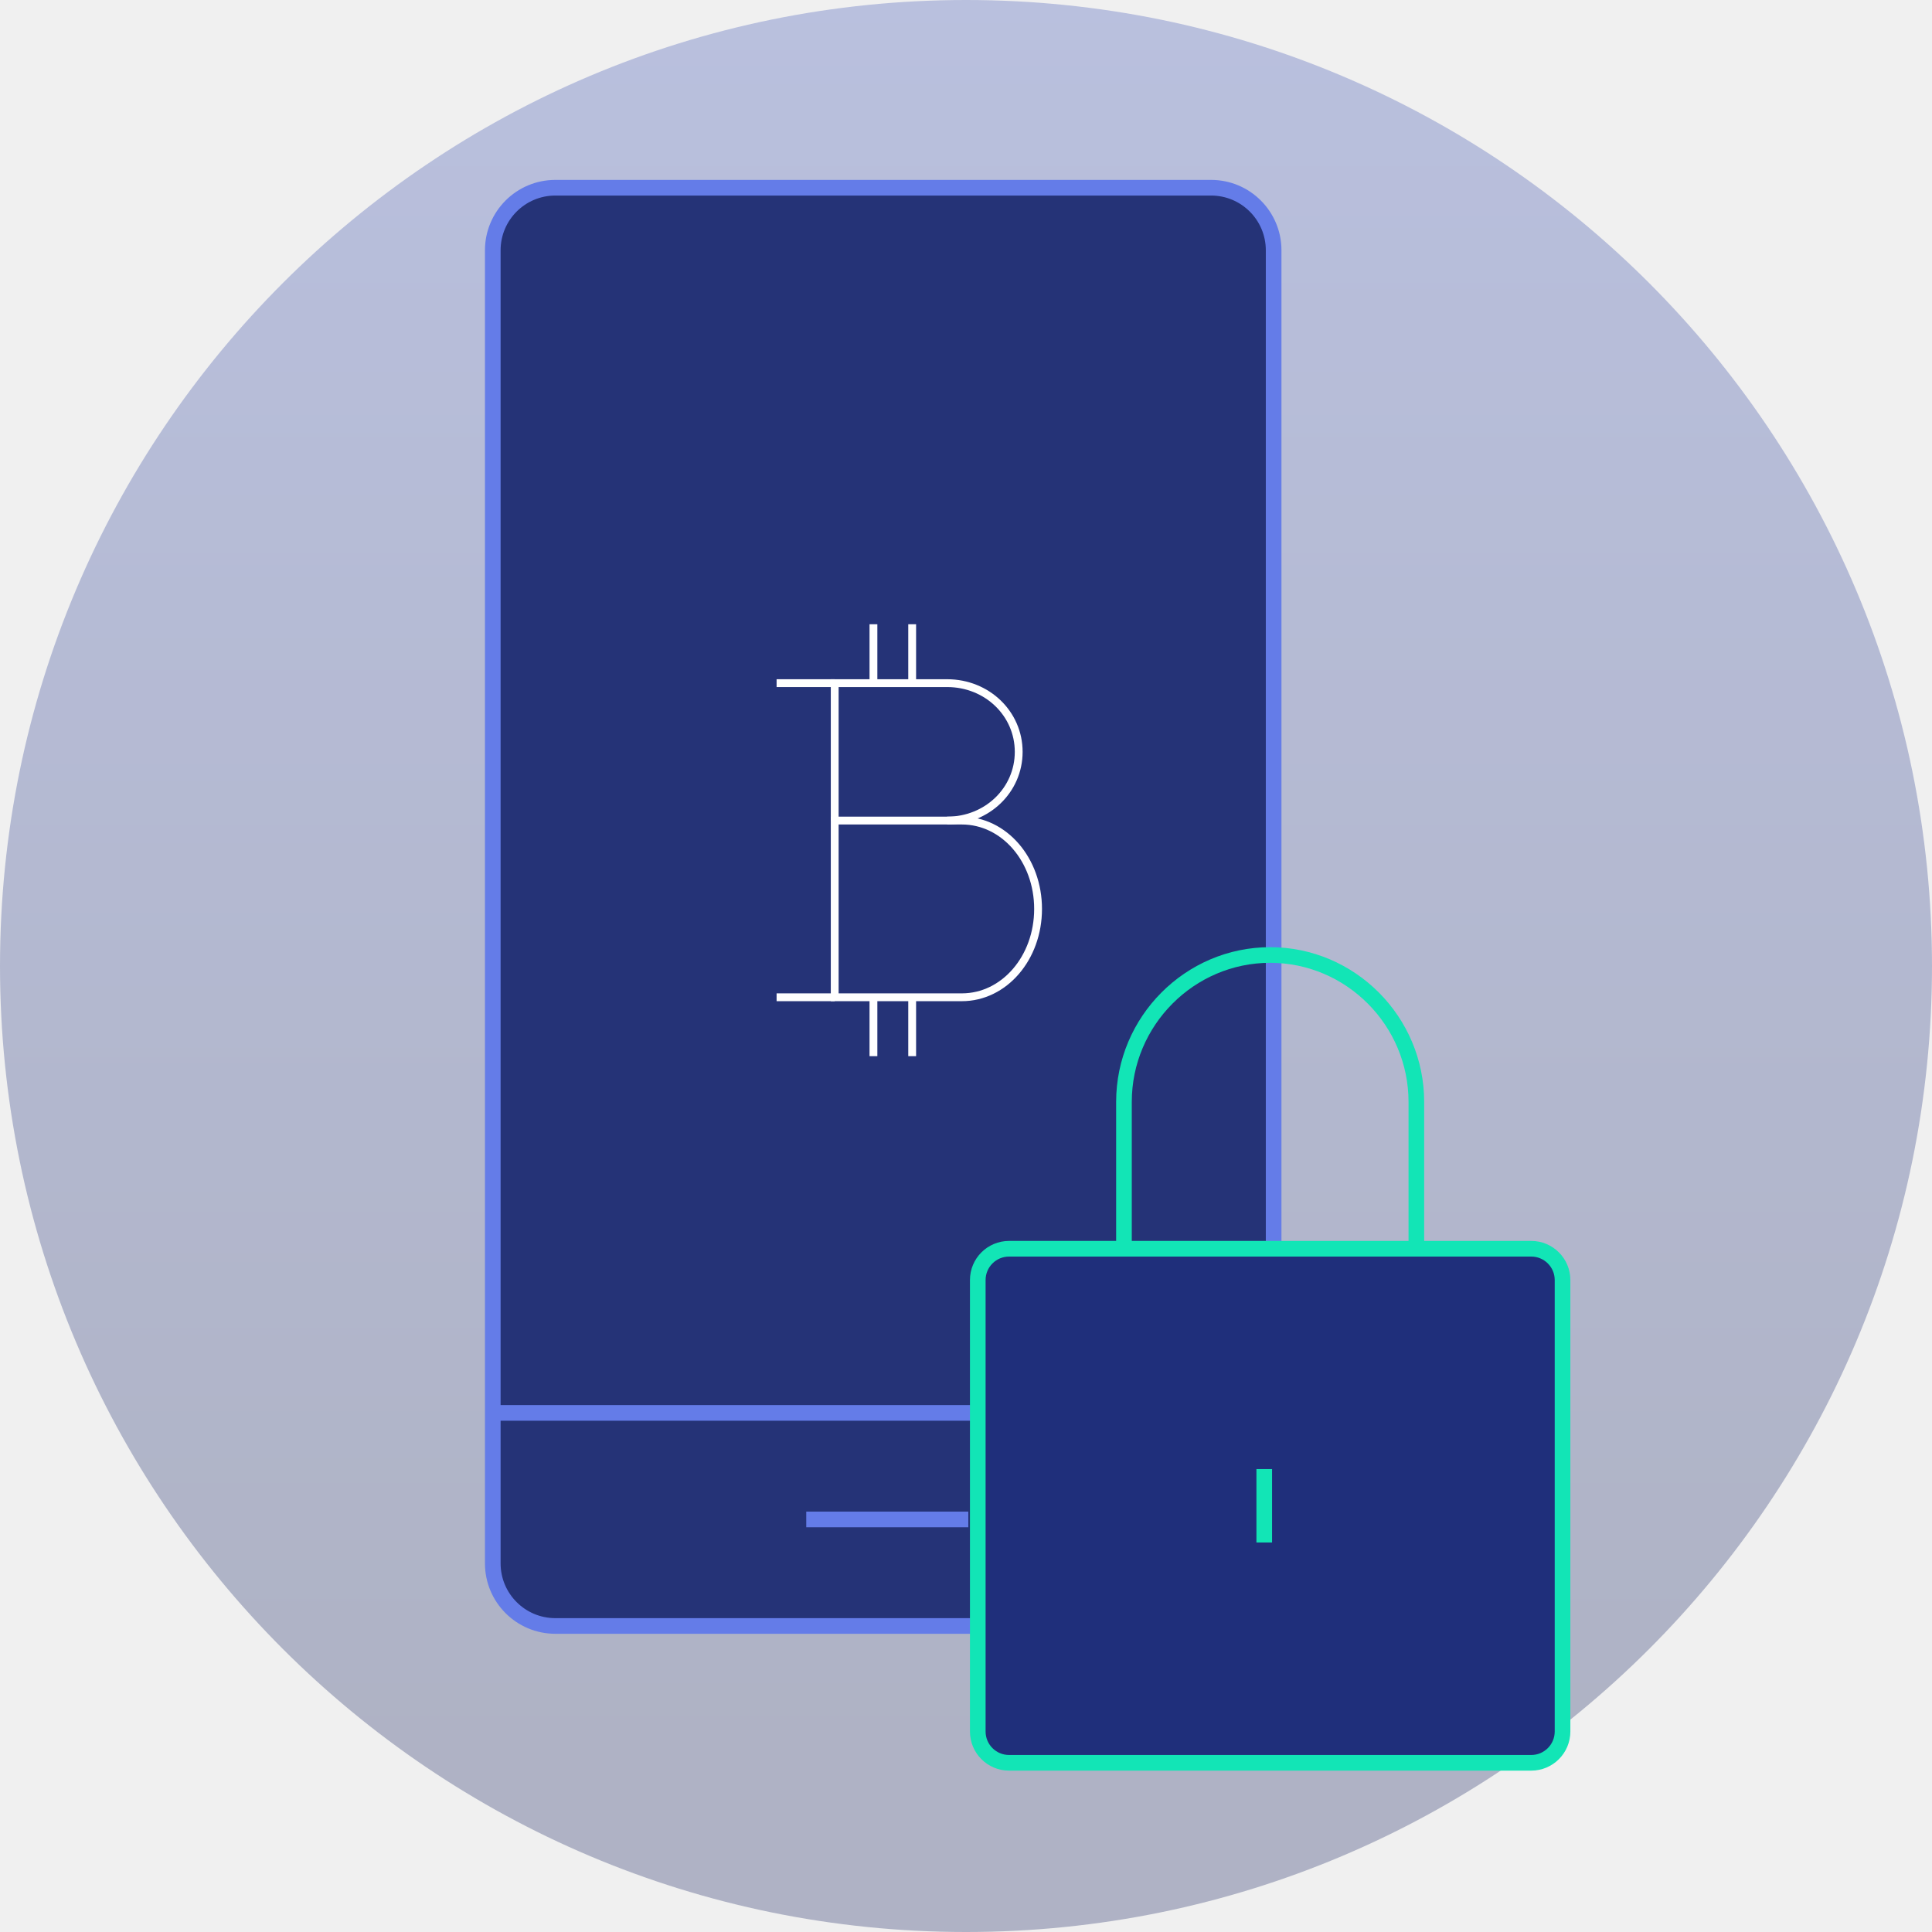
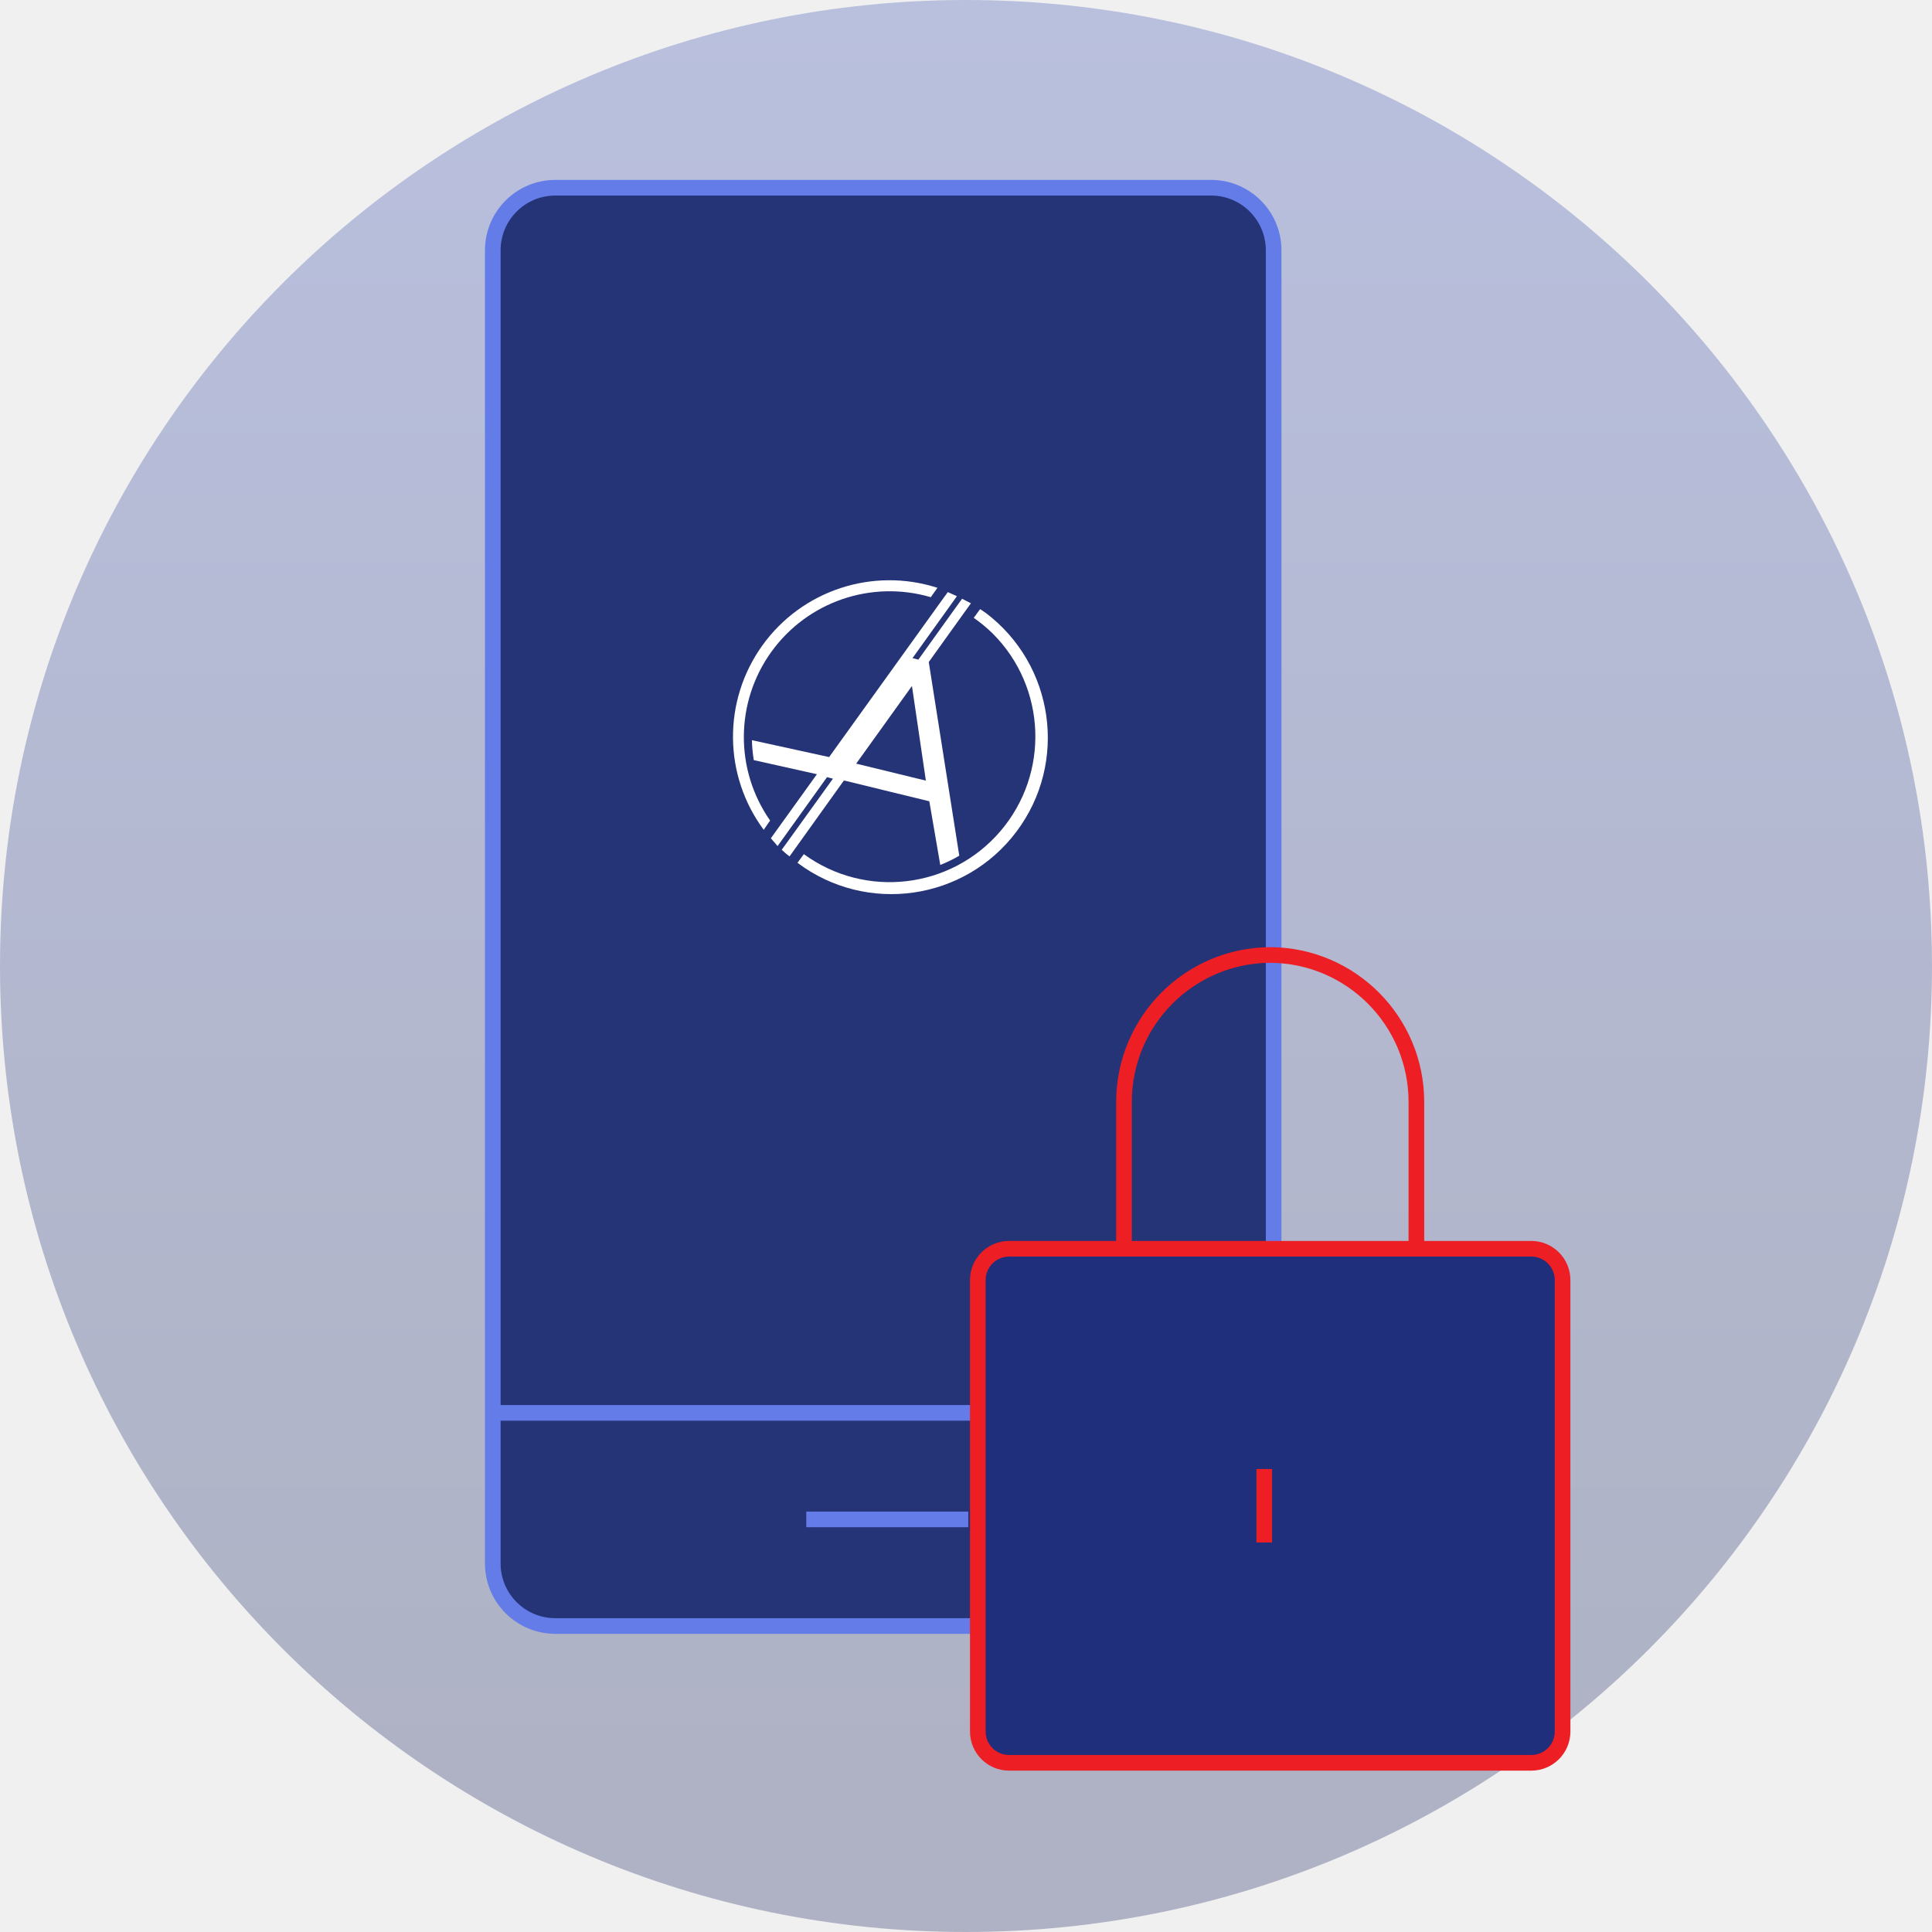
- <svg xmlns="http://www.w3.org/2000/svg" width="247px" height="247px" viewBox="0 0 247 247" version="1.1">
+ <svg xmlns="http://www.w3.org/2000/svg" id="Layer_1" data-name="Layer 1" viewBox="0 0 247 247">
  <defs>
-     <linearGradient x1="50%" y1="0%" x2="50%" y2="89.467%" id="linearGradient-1">
-       <stop stop-color="#3950B5" offset="0%" />
-       <stop stop-color="#162360" offset="100%" />
+     <style>.cls-1{opacity:0.3;isolation:isolate;fill:url(#linear-gradient);}.cls-2{fill:#253377;}.cls-2,.cls-3{stroke:#647ce8;}.cls-2,.cls-3,.cls-4,.cls-5,.cls-6{stroke-width:2px;}.cls-3,.cls-5{fill:none;}.cls-3{stroke-linecap:square;}.cls-4{fill:#1f2f7b;}.cls-4,.cls-5,.cls-6{stroke:#ed1e24;}.cls-6{fill:#f9f9f9;}.cls-7{fill:#fff;}</style>
+     <linearGradient id="linear-gradient" x1="-180.76" y1="518.9" x2="-180.76" y2="518" gradientTransform="matrix(247, 0, 0, -247, 44772, 128168)" gradientUnits="userSpaceOnUse">
+       <stop offset="0" stop-color="#3950b5" />
+       <stop offset="1" stop-color="#162360" />
    </linearGradient>
  </defs>
-   <g id="Onboarding" stroke="none" stroke-width="1" fill="none" fill-rule="evenodd">
-     <g id="0.2.3---Tour-3" transform="translate(-64, -210)">
-       <g id="bg-3" transform="translate(64, 210)">
-         <path d="M123.5,247 C191.707,247 247,191.707 247,123.5 C247,55.293 191.707,1.42108547e-14 123.5,1.42108547e-14 C55.293,1.42108547e-14 1.42108547e-14,55.293 1.42108547e-14,123.5 C1.42108547e-14,191.707 55.293,247 123.5,247 Z" id="Oval-2" fill="url(#linearGradient-1)" opacity="0.3" />
-         <rect id="Combined-Shape" stroke="#647CE8" stroke-width="2" fill="#253377" x="63" y="24" width="99.831" height="183.875" rx="8" />
-         <path d="M63.52,180.635 L162.311,180.635" id="Line" stroke="#647CE8" stroke-width="2" stroke-linecap="square" />
-         <path d="M104.076,194.255 L122.795,194.255" id="Line" stroke="#647CE8" stroke-width="2" stroke-linecap="square" />
-         <g id="Group-4" transform="translate(90, 76)" stroke="#FFFFFF">
-           <g id="top-up">
-             <g id="shopping-48px-outline_anon" transform="translate(8.666667, 3.180606)">
-               <g id="Group" transform="translate(0.619048, 0.627502)">
-                 <path d="M12.381,0 L12.381,7.53" id="Shape" />
-                 <path d="M17.333,0 L17.333,7.53" id="Shape" />
-                 <path d="M12.381,47.69 L12.381,55.22" id="Shape" />
-                 <path d="M17.333,47.69 L17.333,55.22" id="Shape" />
-                 <path d="M0,47.69 L7.429,47.69" id="Shape-Copy" />
-                 <path d="M0,7.53 L7.429,7.53" id="Shape-Copy-2" />
-                 <path d="M7.429,25.1 L7.429,7.53 L21.804,7.53 C26.901,7.53 30.952,11.421 30.952,16.315 C30.952,21.21 26.901,25.1 21.804,25.1" id="Shape" />
-                 <path d="M7.429,47.69 L7.429,25.1 L23.679,25.1 C29.095,25.1 33.429,30.12 33.429,36.395 C33.429,42.67 29.095,47.69 23.679,47.69 L7.429,47.69 Z" id="Shape" />
-               </g>
-             </g>
-           </g>
-         </g>
-         <g id="Group-3" transform="translate(125, 122)" stroke="#12E5B6" stroke-width="2">
-           <rect id="Rectangle-path" fill="#1F2F7B" x="0.005" y="37.648" width="74.76" height="65.721" rx="4" />
-           <path d="M18.695,37.648 L18.695,18.871 C18.695,8.543 27.106,0.093 37.385,0.093 L37.385,0.093 C47.665,0.093 56.076,8.543 56.076,18.871 L56.076,37.648" id="Shape" />
-           <path d="M36.63,65.815 L36.63,75.203" id="Shape" fill="#F9F9F9" />
-         </g>
-       </g>
-     </g>
+   <path id="Oval-2" class="cls-1" d="M123.5,247A123.5,123.5,0,1,0,0,123.5,123.5,123.5,0,0,0,123.5,247Z" />
+   <rect id="Combined-Shape" class="cls-2" x="63" y="24" width="99.83" height="183.88" rx="8" ry="8" />
+   <path id="Line" class="cls-3" d="M63.52,180.63h98.79" />
+   <path id="Line-2" data-name="Line" class="cls-3" d="M104.08,194.25h18.71" />
+   <g id="Group-3">
+     <rect id="Rectangle-path" class="cls-4" x="125.01" y="159.65" width="74.76" height="65.72" rx="4" ry="4" />
+     <path id="Shape" class="cls-5" d="M143.7,159.65V140.87a18.79,18.79,0,0,1,18.69-18.78h0a18.79,18.79,0,0,1,18.69,18.78v18.78" />
+     <path id="Shape-2" data-name="Shape" class="cls-6" d="M161.63,187.81v9.39" />
  </g>
+   <path class="cls-7" d="M125.3,77.88l-.08.11-.73,1a18.88,18.88,0,0,1,2.42,2,18.62,18.62,0,0,1-24.14,28.21l-.74,1-.07.11a20,20,0,1,0,24-32C125.77,78.21,125.54,78,125.3,77.88Z" />
+   <path class="cls-7" d="M98.22,105.24l.24-.33A18.64,18.64,0,0,1,119,76.35l.24-.34.61-.86a20,20,0,0,0-22.21,30.94Z" />
+   <path class="cls-7" d="M123,76.55l-.79,1.09-4.8,6.69-.75-.19,4.9-6.83.78-1.09-1.17-.52-.81,1.12L106,96.79l-9.87-2.16a18.18,18.18,0,0,0,.24,2.55l8.07,1.8-5.09,7.08-.8,1.11c.28.33.57.64.86,1l.79-1.1,5.53-7.71.76.19-5.76,8-.79,1.09c.31.29.62.57,1,.85l.78-1.09,6.15-8.59.16,0,5.07,1.24.82.2,4.89,1.19,1.4,8.14a17,17,0,0,0,2.43-1.18l-3.9-24.76,4.61-6.43.78-1.08ZM109.46,97.63l7.13-9.93,1.78,12.1Z" />
</svg>
